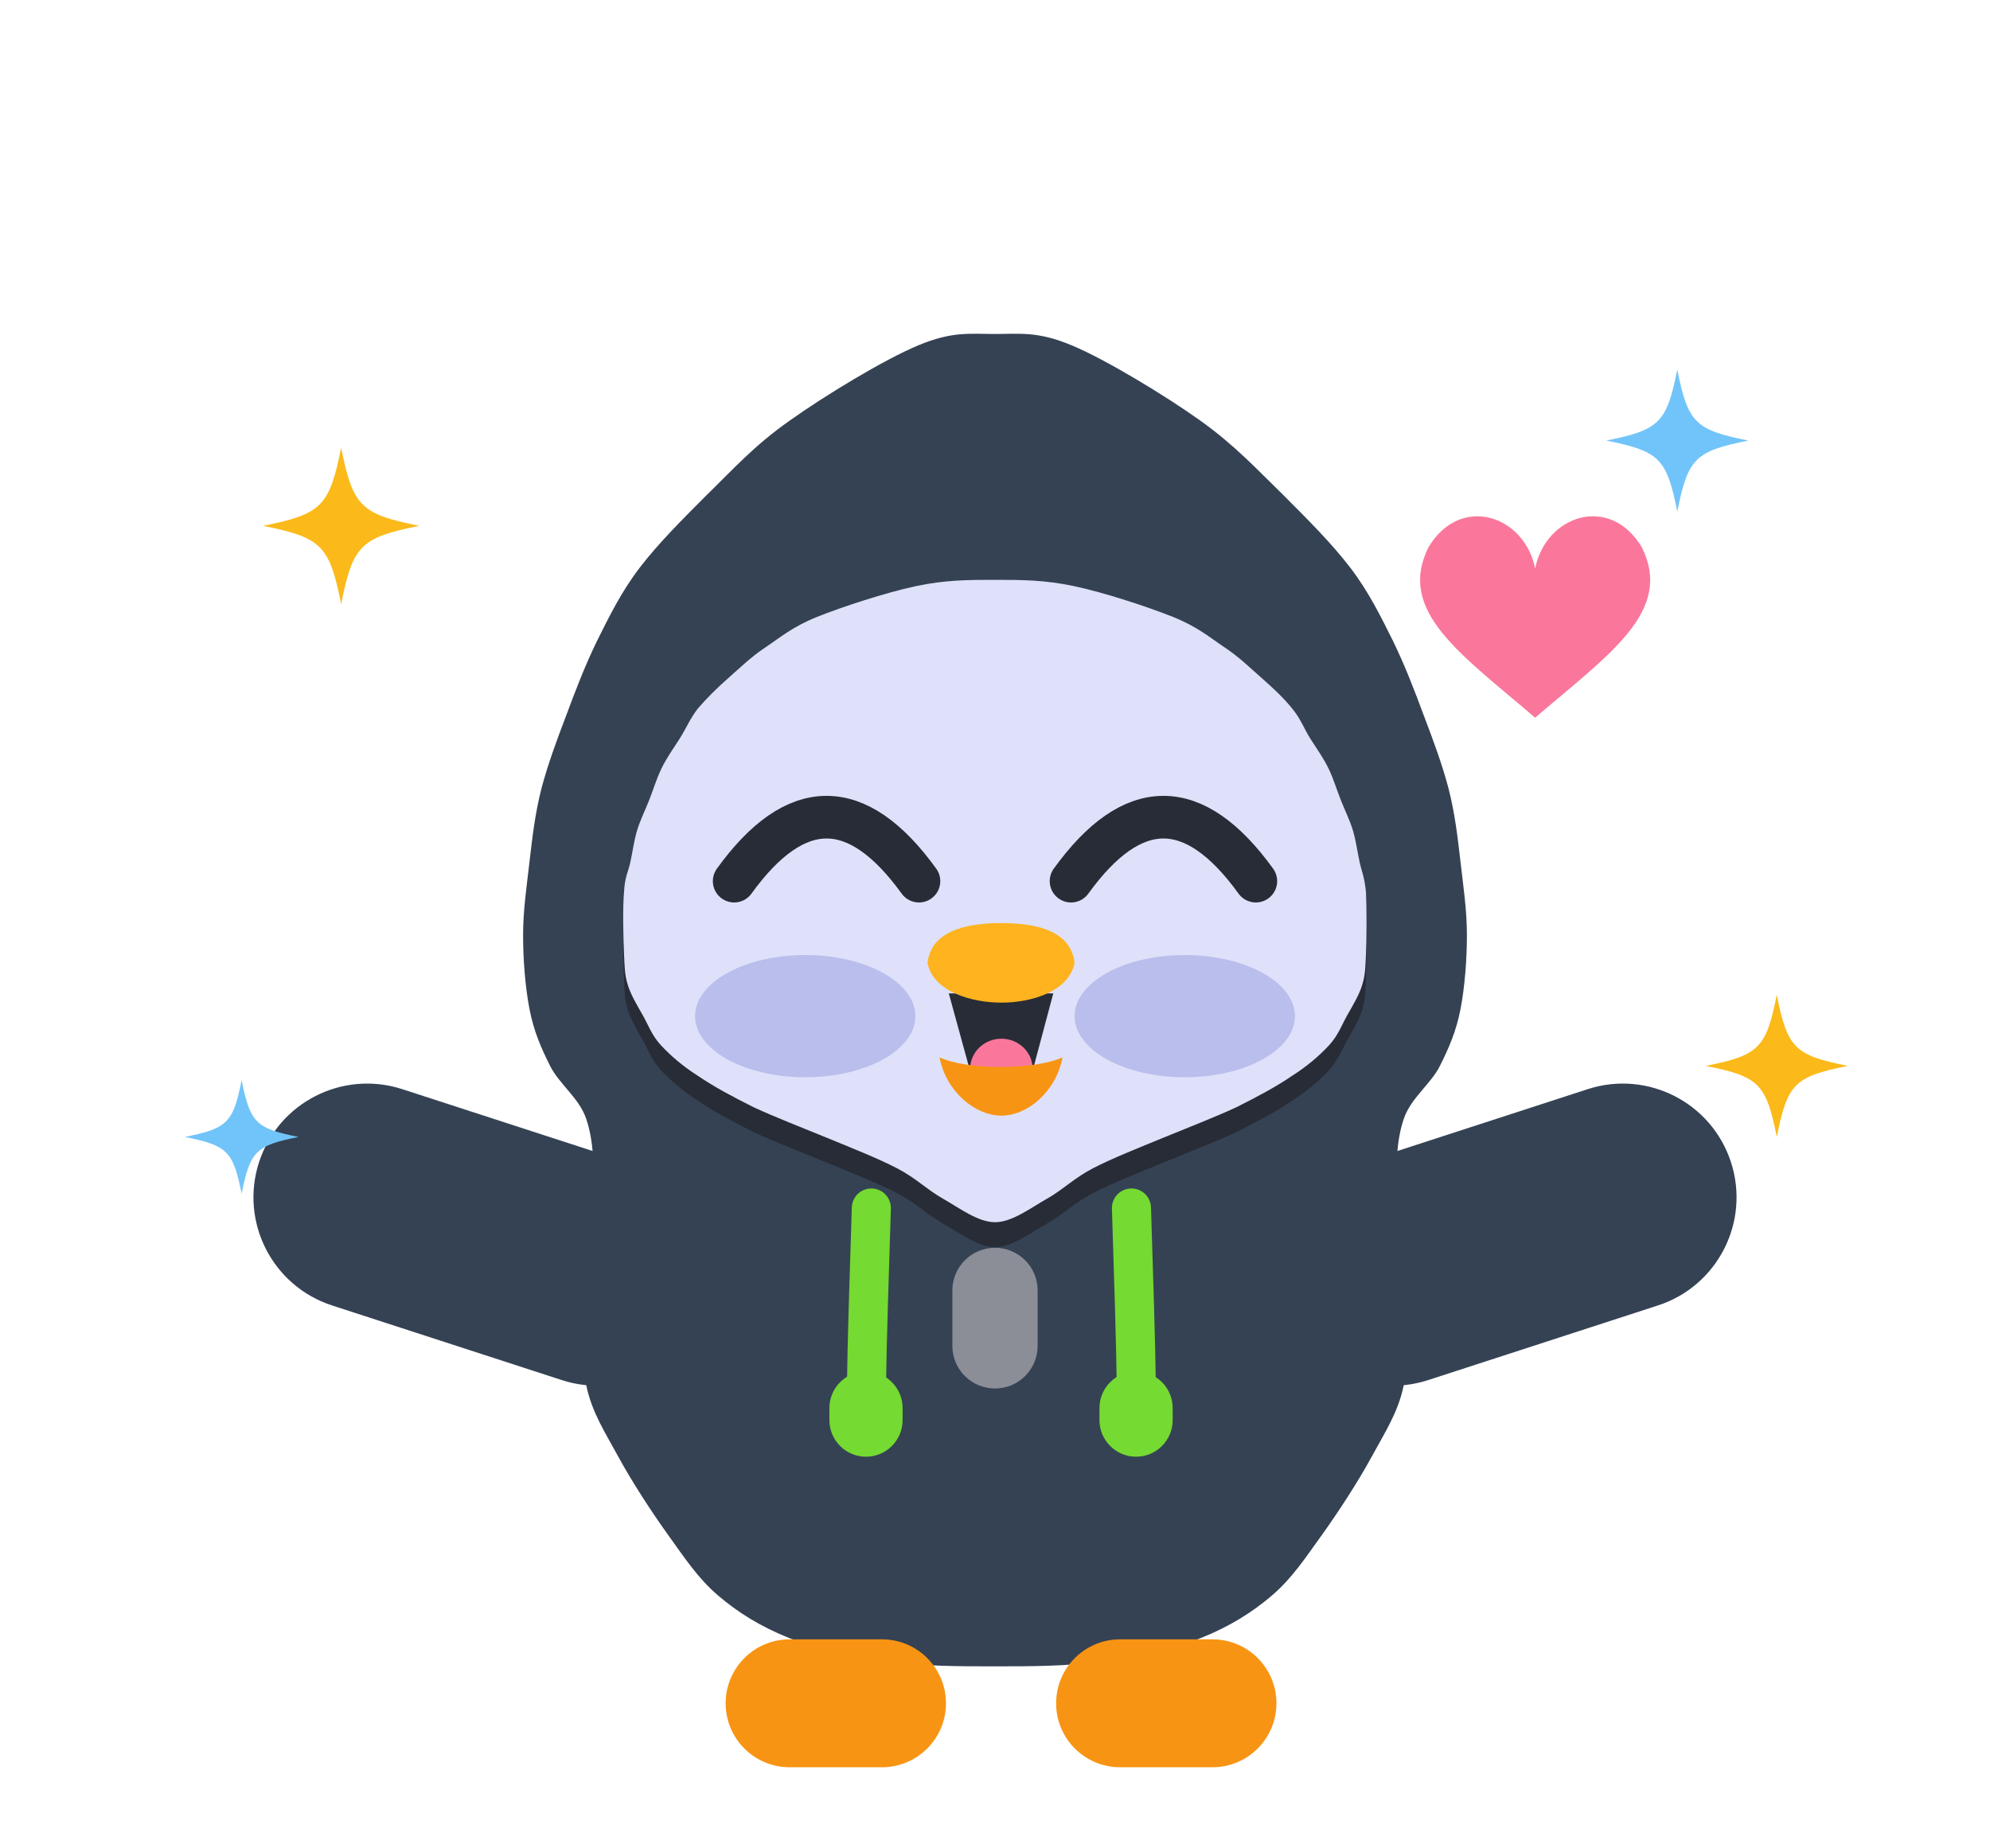
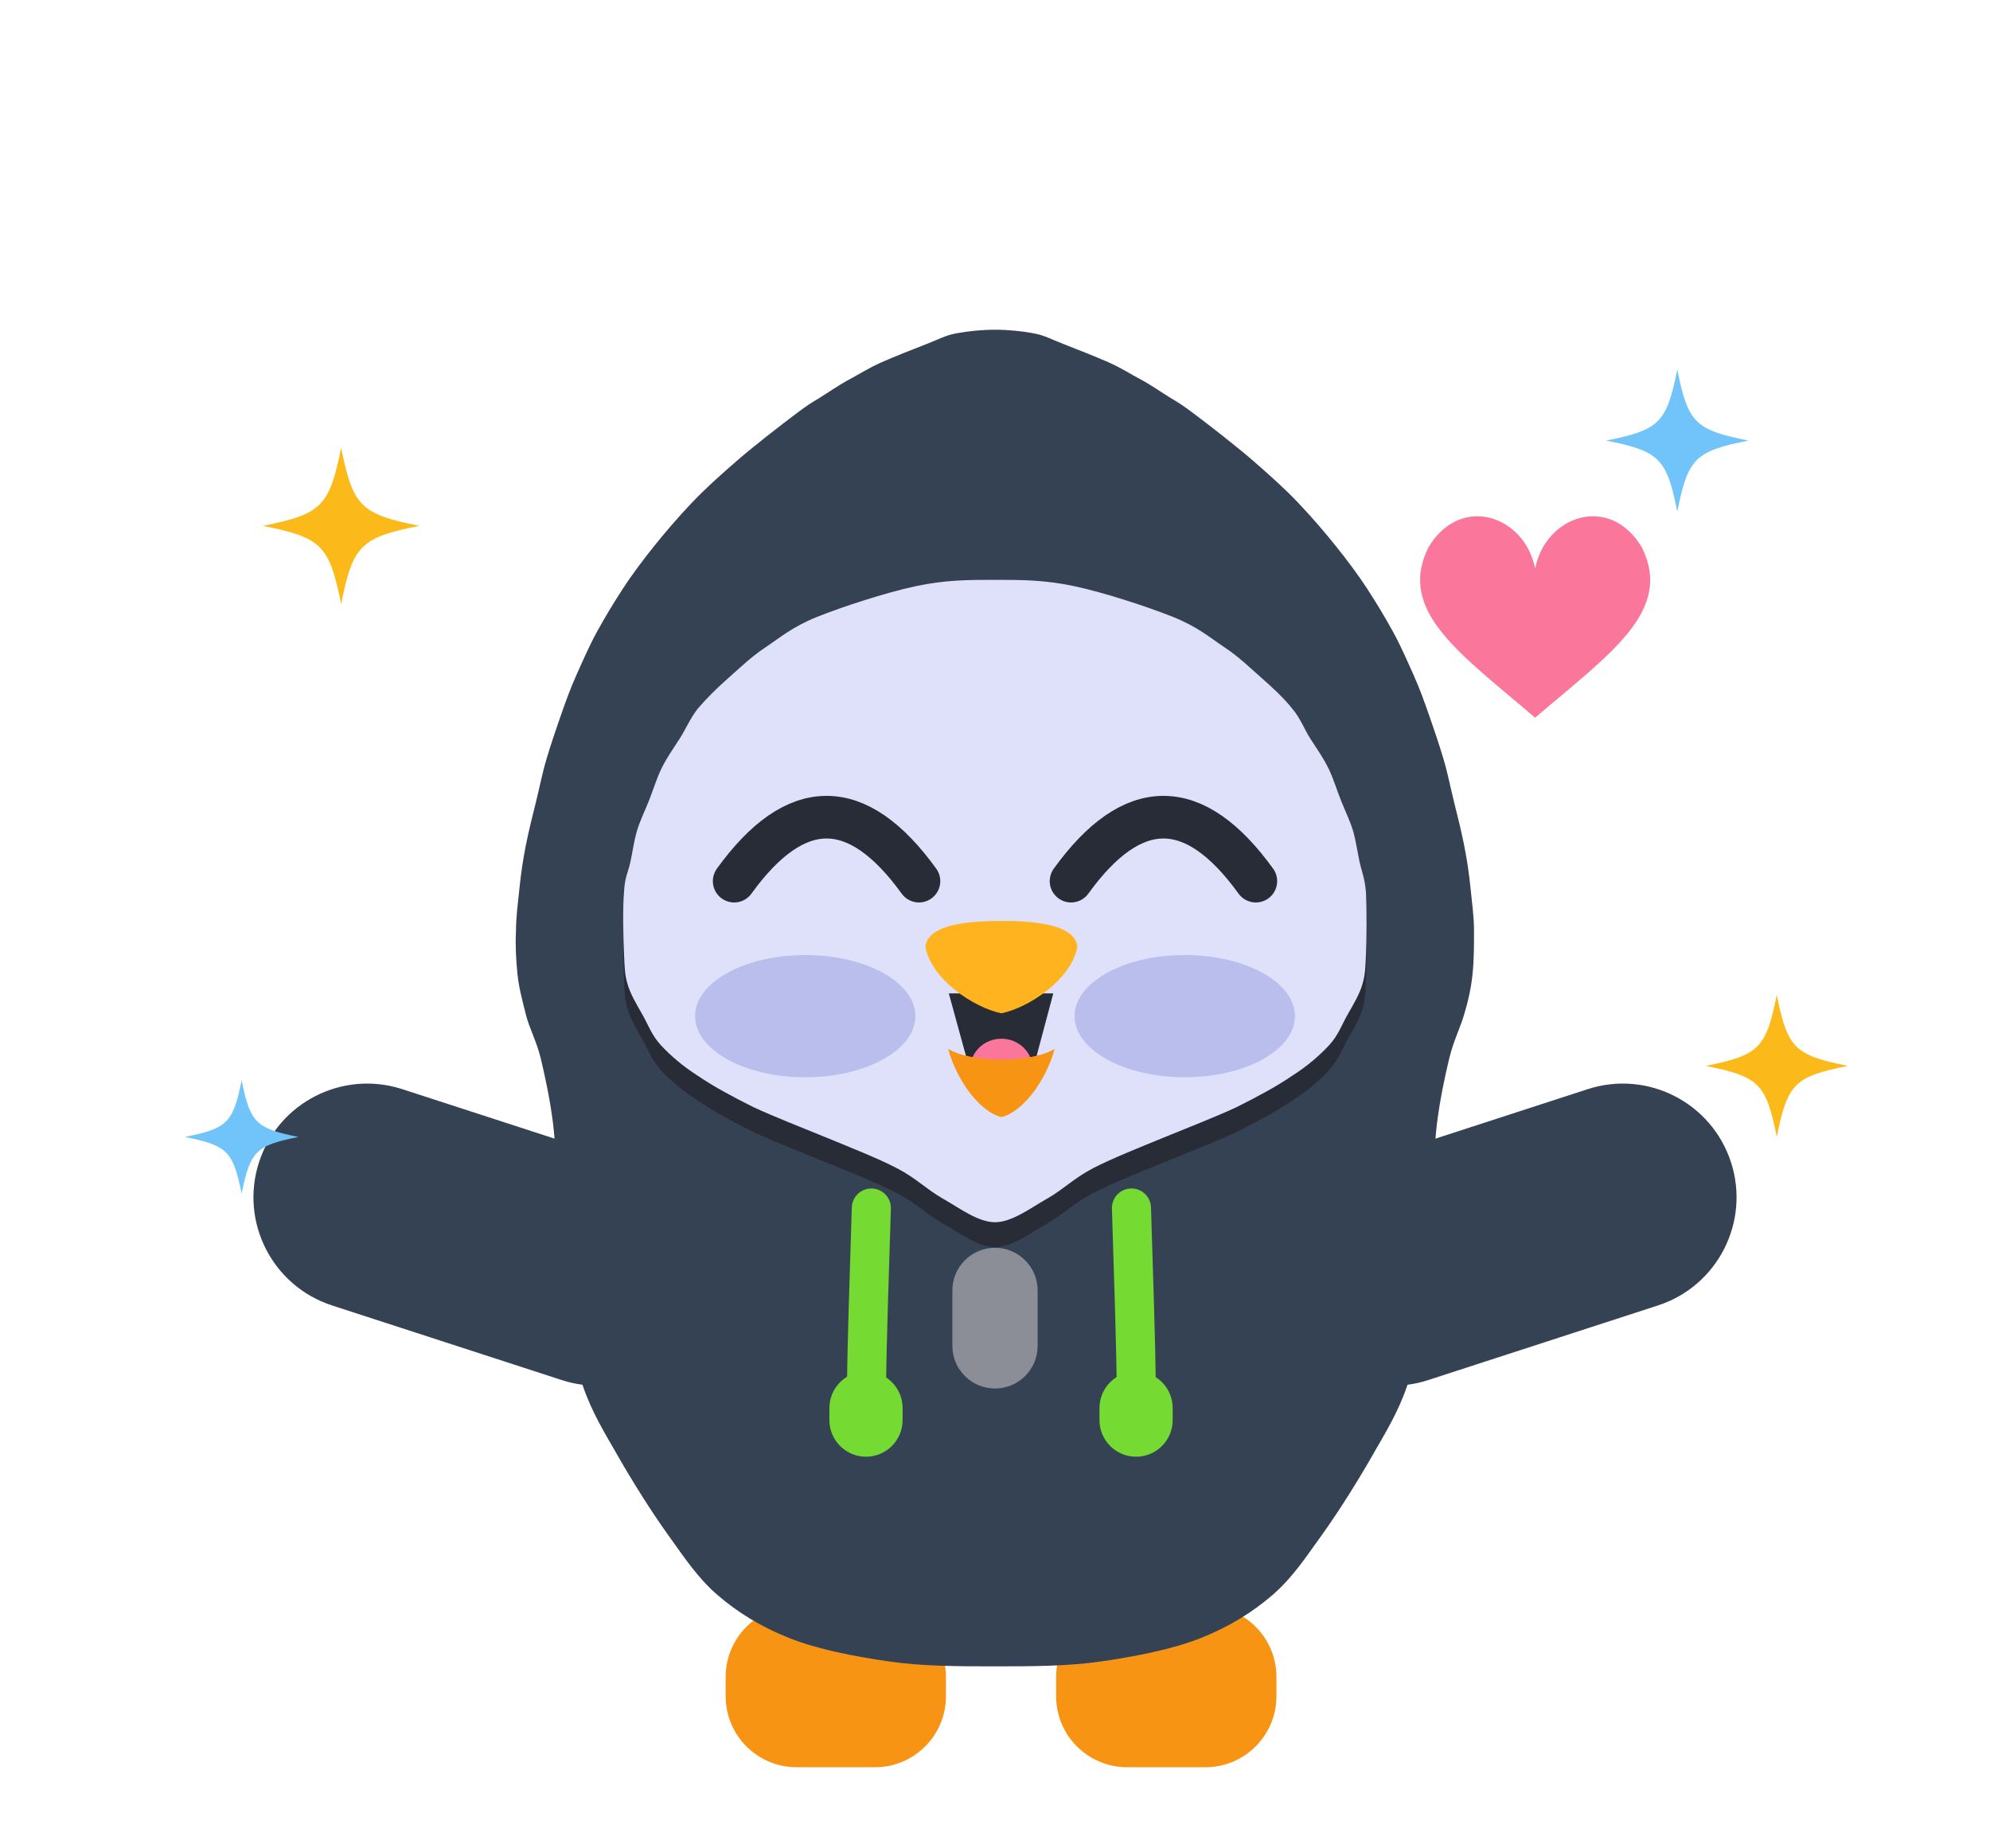
<svg xmlns="http://www.w3.org/2000/svg" viewBox="-40 -40 280 260" aria-hidden="true">
  <style>
  .byte-twinkle { transform-box: fill-box; transform-origin: center; animation: byte-twinkle 1.6s ease-in-out infinite }
  @keyframes byte-twinkle { 0%,100% { transform: scale(1) rotate(0) } 50% { transform: scale(.7) rotate(20deg) } }
  .byte-float { animation: byte-float 2.4s ease-in-out infinite }
  @keyframes byte-float { 0%,100% { transform: translateY(0) } 50% { transform: translateY(-4px) } }
  .byte-smoke { animation: byte-smoke 1.8s ease-out infinite }
  @keyframes byte-smoke { 0% { opacity: 0; transform: translateY(6px) } 25% { opacity: 1 } 100% { opacity: 0; transform: translateY(-10px) } }
  .byte-tear { animation: byte-tear 1.8s ease-in infinite }
  .byte-tear + .byte-tear { animation-delay: .6s }
  @keyframes byte-tear { 0% { opacity: 0; transform: translateY(0) } 15% { opacity: 1; transform: translateY(2px) }
    80% { opacity: 1; transform: translateY(14px) } 100% { opacity: 0; transform: translateY(18px) } }
  @media (prefers-reduced-motion: reduce) {
    .byte-twinkle, .byte-float, .byte-smoke, .byte-tear { animation: none }
    .byte-tear { transform: translateY(2px) }
  }
</style>
  <defs>
    <clipPath id="eyeL-R0">
      <rect x="59.5" y="58" width="33.6" height="44.8" rx="16.8" ry="20" />
    </clipPath>
    <clipPath id="eyeR-R0">
      <rect x="106.9" y="58" width="33.6" height="44.8" rx="16.8" ry="20" />
    </clipPath>
  </defs>
  <g>
    <g transform="translate(44 139)">
      <g transform="rotate(18)">
        <rect x="-50" y="-16" width="66" height="32" rx="16" fill="#354254" />
      </g>
    </g>
  </g>
  <g transform="translate(200 0) scale(-1 1)">
    <g transform="translate(44 139)">
      <g transform="rotate(18)">
        <rect x="-50" y="-16" width="66" height="32" rx="16" fill="#354254" />
      </g>
    </g>
  </g>
-   <path fill="#354254" d="M100.0 7.0 C103.6 7.0 106.0 6.6 110.8 8.6 C115.6 10.6 124.0 15.7 128.9 19.2 C133.8 22.7 137.0 26.2 140.5 29.6 C144.0 33.1 147.4 36.5 150.0 39.9 C152.6 43.3 154.3 46.8 156.0 50.2 C157.7 53.7 159.0 57.1 160.3 60.6 C161.6 64.0 162.9 67.5 163.8 70.9 C164.7 74.4 165.1 77.8 165.5 81.3 C165.9 84.8 166.4 88.1 166.4 91.6 C166.4 95.0 166.1 98.9 165.5 102.0 C164.9 105.1 163.9 107.4 162.6 110.0 C161.3 112.6 158.5 114.5 157.5 117.5 C156.5 120.5 156.4 123.9 156.5 128.0 C156.6 132.1 157.8 137.5 158.0 142.0 C158.2 146.5 158.3 151.2 157.5 155.0 C156.7 158.8 154.9 161.5 153.0 165.0 C151.1 168.5 148.3 172.8 146.0 176.0 C143.7 179.2 141.8 182.1 139.0 184.5 C136.2 186.9 133.0 188.9 129.0 190.5 C125.0 192.1 119.8 193.1 115.0 193.8 C110.2 194.5 105.0 194.5 100.0 194.5 C95.0 194.5 89.8 194.5 85.0 193.8 C80.2 193.1 75.0 192.1 71.0 190.5 C67.0 188.9 63.8 186.9 61.0 184.5 C58.2 182.1 56.3 179.2 54.0 176.0 C51.7 172.8 48.9 168.5 47.0 165.0 C45.1 161.5 43.3 158.8 42.5 155.0 C41.7 151.2 41.8 146.5 42.0 142.0 C42.2 137.5 43.4 132.1 43.5 128.0 C43.6 123.9 43.5 120.5 42.5 117.5 C41.5 114.5 38.7 112.6 37.4 110.0 C36.1 107.4 35.1 105.1 34.5 102.0 C33.9 98.9 33.6 95.0 33.6 91.6 C33.6 88.1 34.1 84.8 34.5 81.3 C34.9 77.8 35.3 74.4 36.2 70.9 C37.1 67.5 38.4 64.0 39.7 60.6 C41.0 57.1 42.3 53.7 44.0 50.2 C45.7 46.8 47.4 43.3 50.0 39.9 C52.6 36.5 56.0 33.1 59.5 29.6 C63.0 26.2 66.1 22.7 71.1 19.2 C76.0 15.7 84.4 10.6 89.2 8.6 C94.0 6.6 96.4 7.0 100.0 7.0 Z" />
+   <g fill="#F89413">
+     <rect x="62.1" y="186" width="31" height="22.7" rx="10" />
+     <rect x="108.6" y="186" width="31" height="22.7" rx="10" />
+   </g>
+   <path fill="#354254" d="M100.0 6.4 C101.8 6.4 103.8 6.6 105.4 6.9 C107.0 7.2 107.8 7.7 109.6 8.4 C111.4 9.1 114.2 10.2 116.0 11.0 C117.8 11.8 119.0 12.6 120.5 13.4 C122.0 14.2 123.4 15.2 124.7 16.0 C126.0 16.8 126.1 16.8 128.1 18.3 C130.1 19.8 134.1 22.9 136.5 25.0 C138.9 27.1 140.8 28.8 142.7 30.8 C144.6 32.8 146.4 34.9 148.0 36.9 C149.6 38.9 151.1 40.9 152.4 42.9 C153.7 44.9 154.9 46.9 156.0 48.9 C157.1 50.9 158.0 53.0 158.9 55.0 C159.8 57.0 160.5 59.0 161.2 61.0 C161.9 63.0 162.5 64.8 163.1 66.8 C163.7 68.8 164.1 70.9 164.6 72.9 C165.1 74.9 165.6 76.9 166.0 78.9 C166.4 80.9 166.7 82.9 166.9 84.9 C167.1 86.9 167.4 89.0 167.4 91.0 C167.4 93.0 167.4 95.0 167.2 97.0 C167.0 99.0 166.6 100.8 166.0 102.8 C165.4 104.8 164.5 106.5 163.9 109.0 C163.3 111.5 162.6 114.8 162.2 118.0 C161.8 121.2 161.8 124.0 161.6 128.0 C161.4 132.0 161.6 137.5 161.0 142.0 C160.4 146.5 159.3 151.2 158.0 155.0 C156.7 158.8 155.0 161.5 153.0 165.0 C151.0 168.5 148.3 172.8 146.0 176.0 C143.7 179.2 141.8 182.1 139.0 184.5 C136.2 186.9 133.0 188.9 129.0 190.5 C125.0 192.1 119.8 193.1 115.0 193.8 C110.2 194.5 105.0 194.5 100.0 194.5 C95.0 194.5 89.8 194.5 85.0 193.8 C80.2 193.1 75.0 192.1 71.0 190.5 C67.0 188.9 63.8 186.9 61.0 184.5 C58.2 182.1 56.3 179.2 54.0 176.0 C51.7 172.8 49.0 168.5 47.0 165.0 C45.0 161.5 43.3 158.8 42.0 155.0 C40.7 151.2 39.6 146.5 39.0 142.0 C38.4 137.5 38.6 132.0 38.4 128.0 C38.2 124.0 38.2 121.2 37.8 118.0 C37.4 114.8 36.7 111.5 36.1 109.0 C35.5 106.5 34.5 104.8 34.0 102.8 C33.5 100.8 33.0 99.0 32.8 97.0 C32.6 95.0 32.5 93.0 32.6 91.0 C32.6 89.0 32.9 86.9 33.1 84.9 C33.3 82.9 33.6 80.9 34.0 78.9 C34.4 76.9 34.9 74.9 35.4 72.9 C35.9 70.9 36.3 68.8 36.9 66.8 C37.5 64.8 38.1 63.0 38.8 61.0 C39.5 59.0 40.2 57.0 41.1 55.0 C42.0 53.0 42.9 50.9 44.0 48.9 C45.1 46.9 46.3 44.9 47.6 42.9 C48.9 40.9 50.4 38.9 52.0 36.9 C53.6 34.9 55.4 32.8 57.3 30.8 C59.2 28.8 61.1 27.1 63.5 25.0 C65.9 22.9 69.9 19.8 71.9 18.3 C73.9 16.8 74.0 16.8 75.3 16.0 C76.6 15.2 78.0 14.2 79.5 13.4 C81.0 12.6 82.2 11.8 84.0 11.0 C85.8 10.2 88.6 9.1 90.4 8.4 C92.2 7.7 93.0 7.2 94.6 6.9 C96.2 6.6 98.2 6.4 100.0 6.4 Z" />
  <path fill="#272C36" transform="translate(0 3.5)" d="M100.0 41.6 C103.7 41.6 107.0 41.6 111.2 42.5 C115.4 43.4 121.5 45.4 125.0 46.8 C128.5 48.2 130.2 49.7 132.3 51.1 C134.4 52.5 135.9 54.0 137.5 55.4 C139.1 56.8 140.7 58.3 141.8 59.7 C143.0 61.1 143.5 62.6 144.4 64.0 C145.3 65.4 146.3 66.8 147.0 68.3 C147.7 69.8 148.1 71.2 148.7 72.7 C149.3 74.2 150.0 75.6 150.4 77.0 C150.8 78.4 151.0 79.9 151.3 81.3 C151.6 82.7 152.0 83.4 152.2 85.6 C152.3 87.8 152.3 92.0 152.2 94.2 C152.1 96.4 152.1 97.1 151.7 98.5 C151.3 99.9 150.4 101.4 149.6 102.8 C148.8 104.2 148.3 105.7 147.0 107.1 C145.7 108.5 144.0 110.0 141.8 111.4 C139.6 112.9 137.0 114.3 134.0 115.8 C131.0 117.2 127.1 118.7 123.7 120.1 C120.3 121.5 116.5 123.0 113.8 124.4 C111.1 125.8 109.6 127.4 107.3 128.7 C105.0 130.0 102.4 132.0 100.0 132.0 C97.6 132.0 95.0 130.0 92.7 128.7 C90.4 127.4 88.9 125.8 86.2 124.4 C83.5 123.0 79.7 121.5 76.3 120.1 C72.9 118.7 69.0 117.2 66.0 115.8 C63.0 114.3 60.4 112.9 58.2 111.4 C56.0 110.0 54.3 108.5 53.0 107.1 C51.7 105.7 51.2 104.2 50.4 102.8 C49.6 101.4 48.7 99.9 48.3 98.5 C47.9 97.1 47.9 96.4 47.8 94.2 C47.7 92.0 47.6 87.8 47.8 85.6 C47.9 83.4 48.4 82.7 48.7 81.3 C49.0 79.9 49.2 78.4 49.6 77.0 C50.0 75.6 50.7 74.2 51.3 72.7 C51.9 71.2 52.3 69.8 53.0 68.3 C53.7 66.8 54.7 65.4 55.6 64.0 C56.5 62.6 57.1 61.1 58.2 59.7 C59.4 58.3 60.9 56.8 62.5 55.4 C64.1 54.0 65.6 52.5 67.7 51.1 C69.8 49.7 71.5 48.2 75.0 46.8 C78.5 45.4 84.6 43.4 88.8 42.5 C93.0 41.6 96.3 41.6 100.0 41.6 Z" />
  <path fill="#DEE1F9" d="M100.0 41.6 C103.7 41.6 107.0 41.6 111.2 42.5 C115.4 43.4 121.5 45.4 125.0 46.8 C128.5 48.2 130.2 49.7 132.3 51.1 C134.4 52.5 135.9 54.0 137.5 55.4 C139.1 56.8 140.7 58.3 141.8 59.7 C143.0 61.1 143.5 62.6 144.4 64.0 C145.3 65.4 146.3 66.8 147.0 68.3 C147.7 69.8 148.1 71.2 148.7 72.7 C149.3 74.2 150.0 75.6 150.4 77.0 C150.8 78.4 151.0 79.9 151.3 81.3 C151.6 82.7 152.0 83.4 152.2 85.6 C152.3 87.8 152.3 92.0 152.2 94.2 C152.1 96.4 152.1 97.1 151.7 98.5 C151.3 99.9 150.4 101.4 149.6 102.8 C148.8 104.2 148.3 105.7 147.0 107.1 C145.7 108.5 144.0 110.0 141.8 111.4 C139.6 112.9 137.0 114.3 134.0 115.8 C131.0 117.2 127.1 118.7 123.7 120.1 C120.3 121.5 116.5 123.0 113.8 124.4 C111.1 125.8 109.6 127.4 107.3 128.7 C105.0 130.0 102.4 132.0 100.0 132.0 C97.6 132.0 95.0 130.0 92.7 128.7 C90.4 127.4 88.9 125.8 86.2 124.4 C83.5 123.0 79.7 121.5 76.3 120.1 C72.9 118.7 69.0 117.2 66.0 115.8 C63.0 114.3 60.4 112.9 58.2 111.4 C56.0 110.0 54.3 108.5 53.0 107.1 C51.7 105.7 51.2 104.2 50.4 102.8 C49.6 101.4 48.7 99.9 48.3 98.5 C47.9 97.1 47.9 96.4 47.8 94.2 C47.7 92.0 47.6 87.8 47.8 85.6 C47.9 83.4 48.4 82.7 48.7 81.3 C49.0 79.9 49.2 78.4 49.6 77.0 C50.0 75.6 50.7 74.2 51.3 72.7 C51.9 71.2 52.3 69.8 53.0 68.3 C53.7 66.8 54.7 65.4 55.6 64.0 C56.5 62.6 57.1 61.1 58.2 59.7 C59.4 58.3 60.9 56.8 62.5 55.4 C64.1 54.0 65.6 52.5 67.7 51.1 C69.8 49.7 71.5 48.2 75.0 46.8 C78.5 45.4 84.6 43.4 88.8 42.5 C93.0 41.6 96.3 41.6 100.0 41.6 Z" />
  <g fill="#BABEEC">
    <ellipse cx="73.3" cy="103" rx="15.5" ry="8.6" />
    <ellipse cx="126.7" cy="103" rx="15.5" ry="8.6" />
  </g>
  <path d="M63.3 84 Q76.3 66 89.3 84" stroke="#272C36" stroke-width="6" stroke-linecap="round" fill="none" />
  <path d="M110.7 84 Q123.7 66 136.7 84" stroke="#272C36" stroke-width="6" stroke-linecap="round" fill="none" />
-   <g transform="translate(0 99.8) scale(1 2.125) translate(0 -99.8)">
+   <g transform="translate(0 99.8) scale(1 2.125) translate(0 -99.8)" opacity="1">
    <path d="M93.5 99.8 L108.2 99.8 L104.8 105.8 C103.2 107.2 98.6 107.2 97 105.8 Z" fill="#272C36" />
    <ellipse cx="100.9" cy="104.8" rx="4.4" ry="2" fill="#FA779B" />
  </g>
-   <path d="M92.2 99.8 C96 101.6 105.6 101.6 109.5 99.8 C108.6 104.6 104.6 108 100.9 108 C97.2 108 93.1 104.6 92.2 99.8 Z" fill="#F89413" transform="translate(0 9)" />
-   <path d="M90.5 95.5 C91 91.3 95.3 89.9 100.9 89.9 C106.5 89.9 110.7 91.3 111.2 95.5 C110.4 99.6 105 101.1 100.9 101.1 C96.8 101.1 91.3 99.6 90.5 95.5 Z" fill="#FFB31F" />
+   <path d="M93.4 98.6 C96.6 100.6 105.2 100.6 108.4 98.6 C107 103.6 103.6 107.6 100.9 108.2 C98.2 107.6 94.8 103.6 93.4 98.6 Z" fill="#F89413" transform="translate(0 9)" />
+   <path d="M90.2 93.2 C90.6 90.4 95 89.6 100.9 89.6 C106.8 89.6 111.2 90.4 111.6 93.2 C110.8 97.8 104.8 101.8 100.9 102.6 C97 101.8 91 97.8 90.2 93.2 Z" fill="#FFB31F" />
  <g stroke="#75DA31" stroke-width="5.5" stroke-linecap="round" fill="none">
    <path d="M82.6 130 C82.3 140 82 148 81.9 156" />
    <path d="M119.2 130 C119.5 140 119.8 148 119.9 156" />
  </g>
  <g fill="#75DA31">
    <rect x="76.7" y="153" width="10.3" height="12" rx="5.15" />
    <rect x="114.7" y="153" width="10.3" height="12" rx="5.15" />
  </g>
  <rect x="94" y="135.6" width="12" height="19.8" rx="6" fill="#8B8E96" />
-   <g fill="#F89413">
-     <rect x="62.1" y="190.7" width="31" height="18" rx="9" />
-     <rect x="108.6" y="190.7" width="31" height="18" rx="9" />
-   </g>
  <g>
    <g transform="translate(8 34) scale(1.1)">
      <path class="byte-twinkle" style="animation-delay:0s" fill="#FBBA1A" d="M0 -10 C1.5 -2.5 2.5 -1.5 10 0 C2.5 1.5 1.5 2.5 0 10 C-1.5 2.5 -2.5 1.5 -10 0 C-2.5 -1.5 -1.5 -2.5 0 -10 Z" />
    </g>
    <g transform="translate(196 22) scale(1)">
      <path class="byte-twinkle" style="animation-delay:0.4s" fill="#71C4F9" d="M0 -10 C1.5 -2.5 2.5 -1.5 10 0 C2.5 1.5 1.5 2.5 0 10 C-1.5 2.5 -2.5 1.5 -10 0 C-2.5 -1.5 -1.5 -2.5 0 -10 Z" />
    </g>
    <g transform="translate(-6 120) scale(0.8)">
      <path class="byte-twinkle" style="animation-delay:0.8s" fill="#71C4F9" d="M0 -10 C1.5 -2.5 2.5 -1.5 10 0 C2.5 1.5 1.5 2.5 0 10 C-1.5 2.5 -2.5 1.5 -10 0 C-2.5 -1.5 -1.5 -2.5 0 -10 Z" />
    </g>
    <g transform="translate(210 110) scale(1)">
      <path class="byte-twinkle" style="animation-delay:0.2s" fill="#FBBA1A" d="M0 -10 C1.5 -2.5 2.5 -1.5 10 0 C2.5 1.5 1.5 2.5 0 10 C-1.5 2.5 -2.5 1.5 -10 0 C-2.5 -1.5 -1.5 -2.5 0 -10 Z" />
    </g>
  </g>
  <g class="byte-float">
    <path d="M0 6 C-7 0 -13 -4 -10 -10 C-7 -15 -1 -13 0 -8 C1 -13 7 -15 10 -10 C13 -4 7 0 0 6 Z" transform="translate(176 52) scale(1.5)" fill="#FA779B" />
  </g>
</svg>
